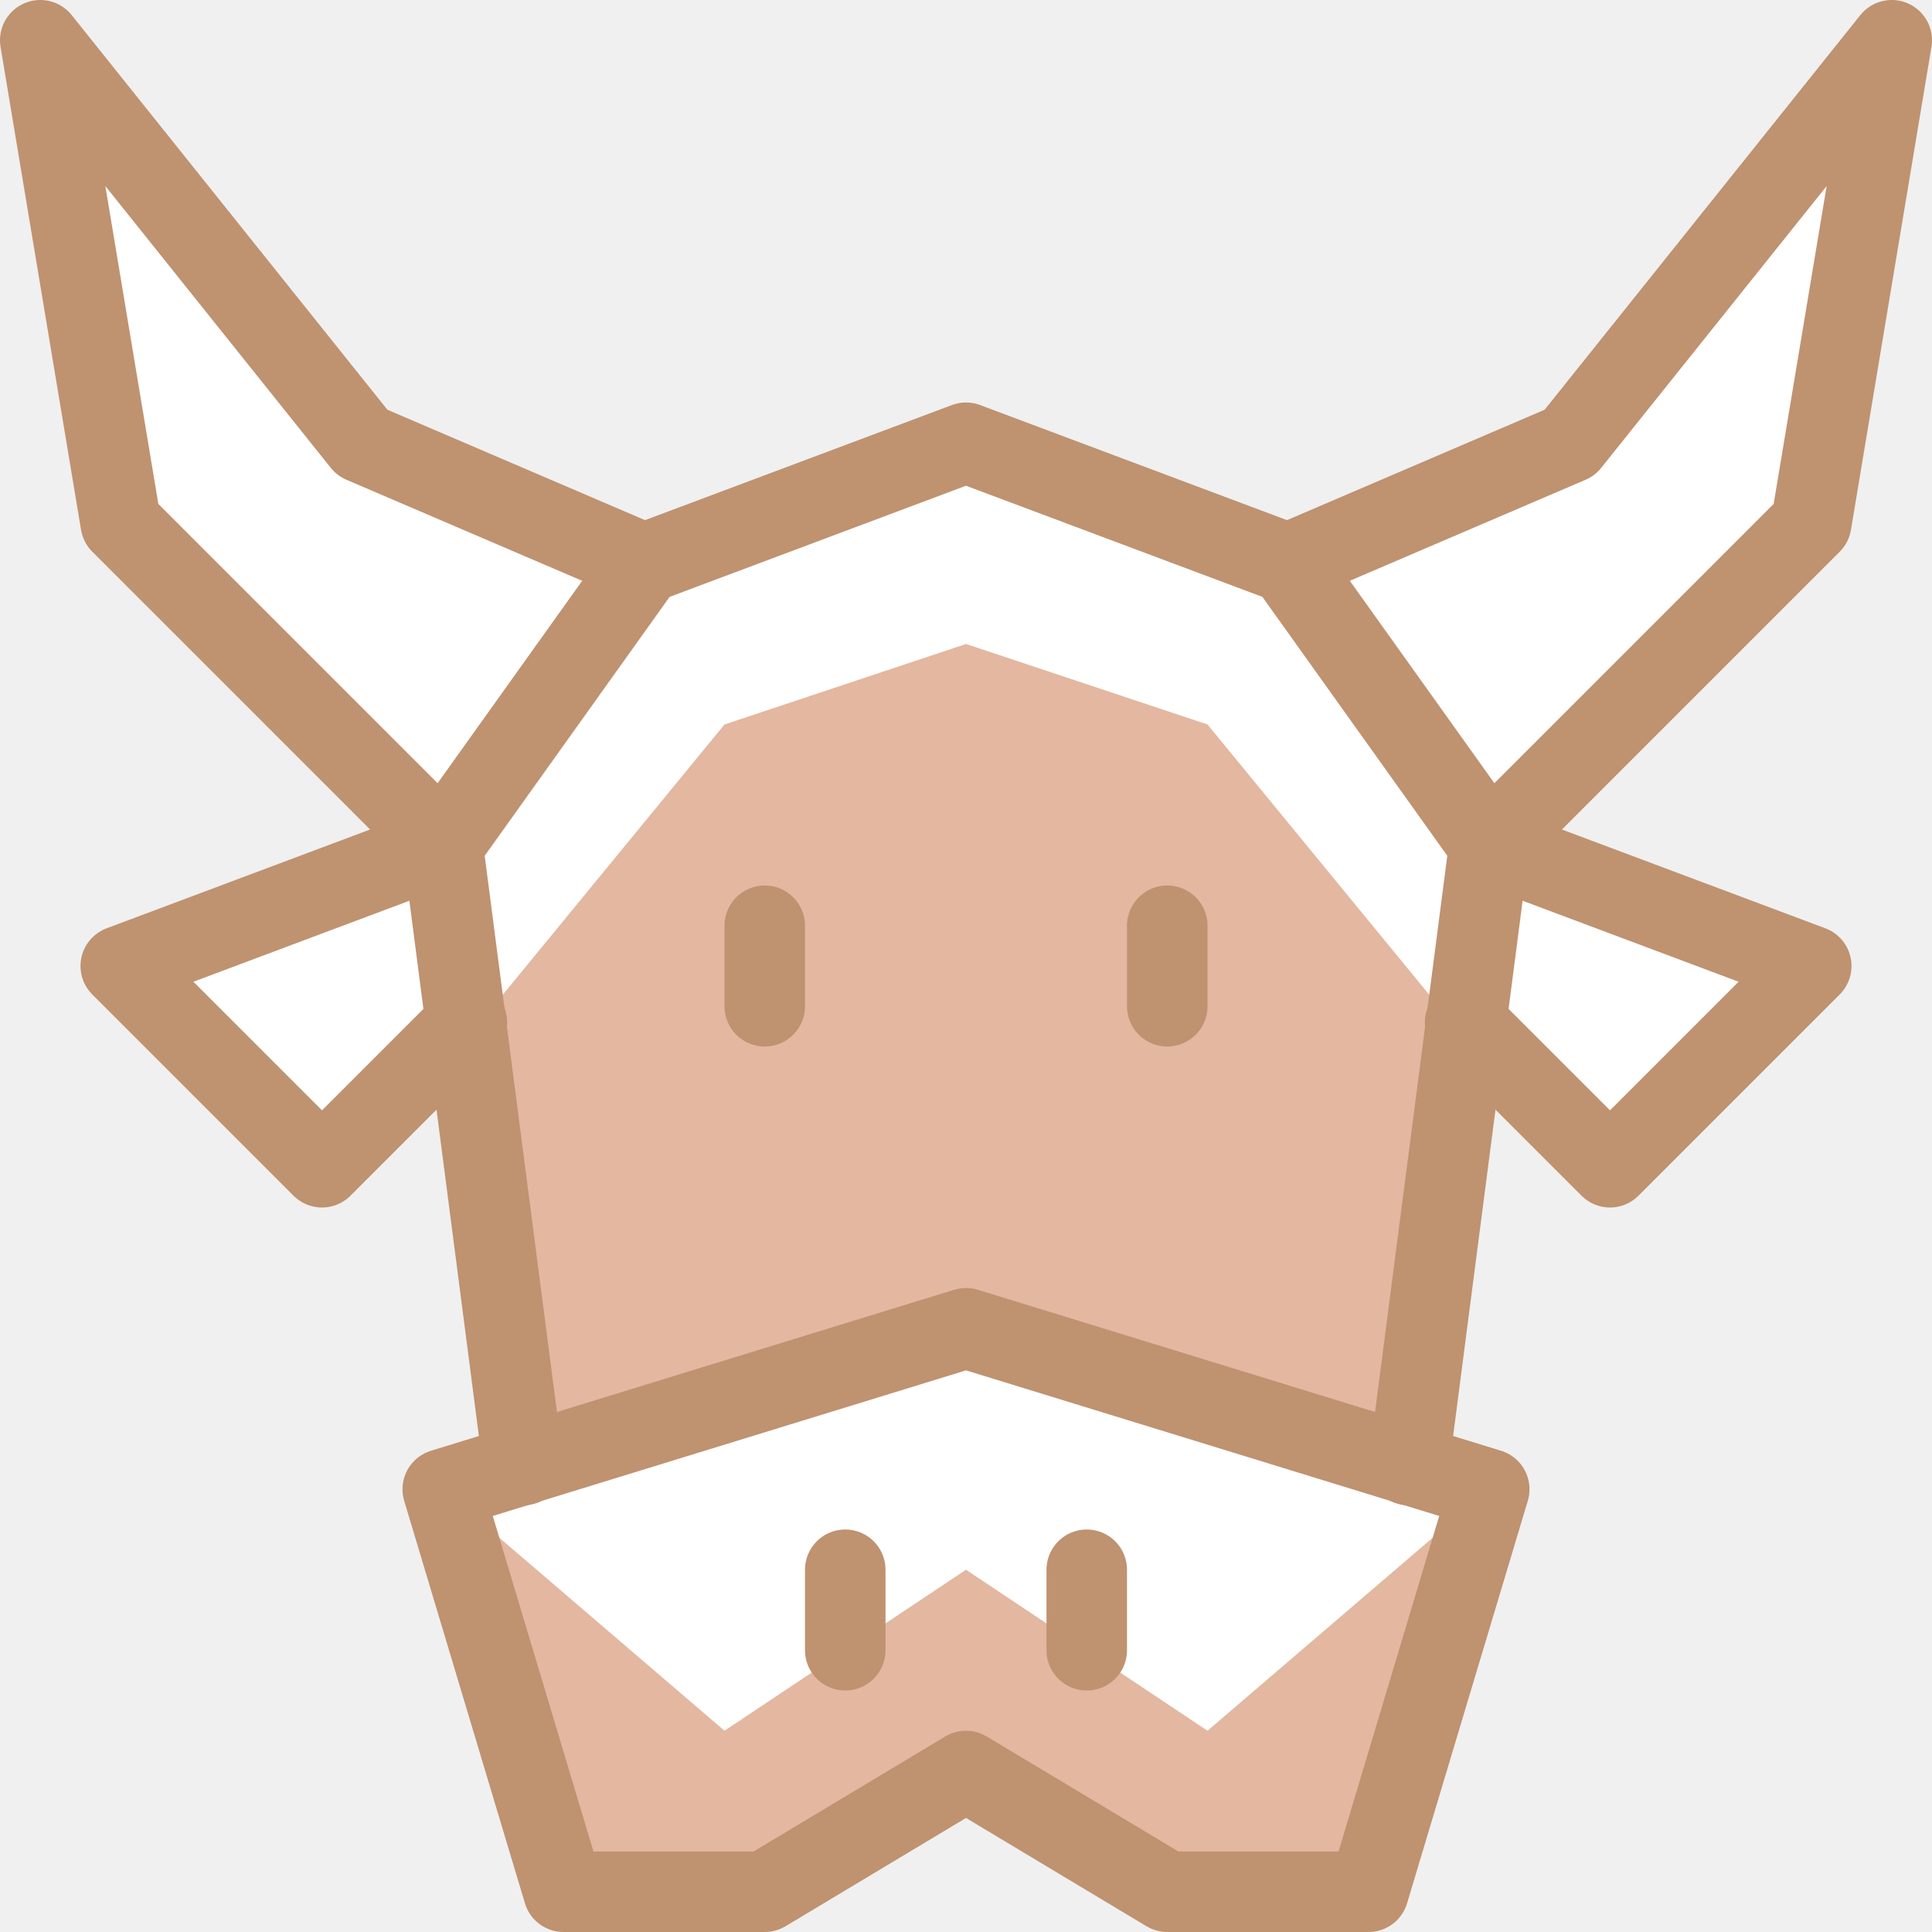
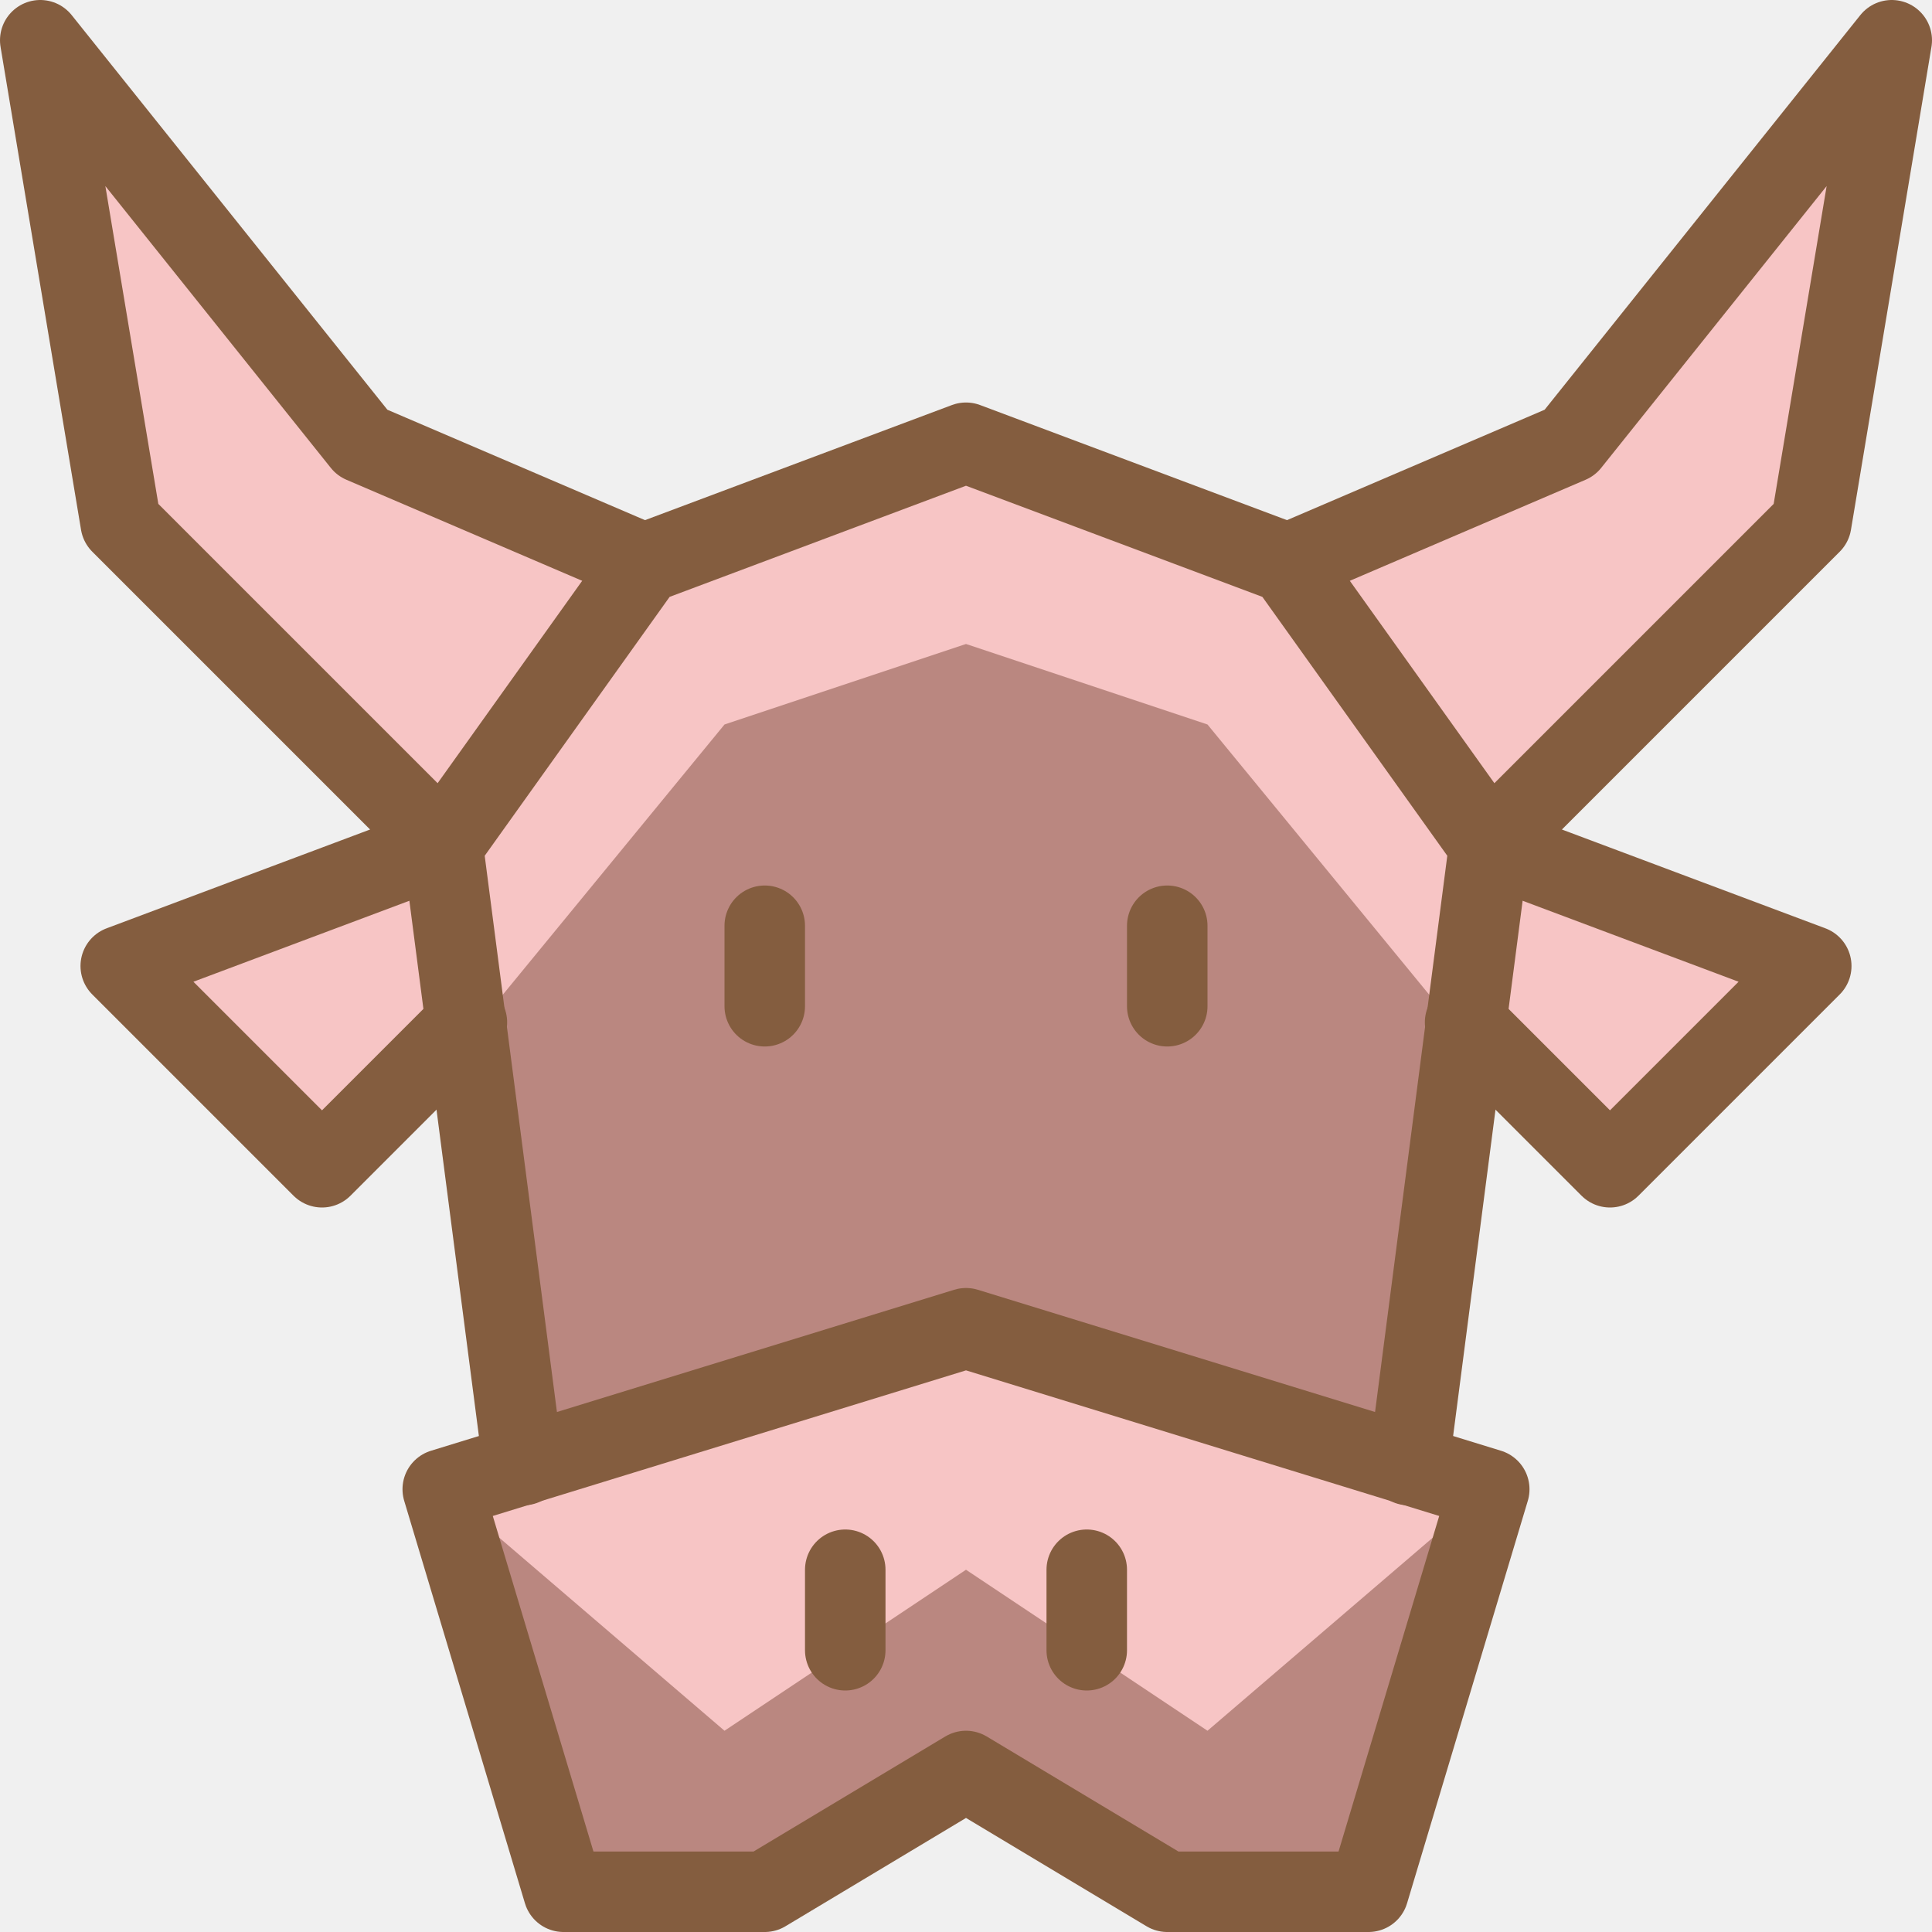
<svg xmlns="http://www.w3.org/2000/svg" width="24" height="24" viewBox="0 0 24 24" fill="none">
-   <path d="M23.5 0.5L19.5 5.5L16 7L12 5.5L8 7L4.5 5.5L0.5 0.5L1.5 6.5L5.5 10.5L1.5 12L4 14.5L5.8 12.7L6.5 18.2L5.5 18.5L7 23.5H9.5L12 22L14.5 23.5H17L18.5 18.5L17.5 18.2L18.2 12.7L20 14.5L22.5 12L18.5 10.5L22.5 6.5L23.5 0.5Z" fill="white" />
-   <path d="M6.5 18.2L12 16.5L17.8 18.3L17.5 18.2L18.2 12.9L15 9L12 8L9 9L5.8 12.9L6.5 18.2Z" fill="#E3B7A0" />
-   <path d="M5.5 18.5L9 21.5L12 19.5L15 21.5L18.5 18.5L17 23.5H14.5L12 22L9.5 23.5H7L5.5 18.5Z" fill="#E3B7A0" />
-   <path d="M6.5 18.2L5.5 10.5L8 7L12 5.5L16 7L18.5 10.5L17.5 18.2" stroke="#BF9270" stroke-miterlimit="10" stroke-linecap="round" stroke-linejoin="round" />
-   <path d="M17 23.5H14.5L12 22L9.5 23.5H7L5.5 18.5L12 16.5L18.5 18.5L17 23.5Z" stroke="#BF9270" stroke-miterlimit="10" stroke-linecap="round" stroke-linejoin="round" />
-   <path d="M8 7L4.5 5.5L0.5 0.5L1.5 6.5L5.5 10.5L1.5 12L4 14.5L5.8 12.7" stroke="#BF9270" stroke-miterlimit="10" stroke-linecap="round" stroke-linejoin="round" />
-   <path d="M16 7L19.5 5.5L23.5 0.5L22.5 6.5L18.5 10.5L22.5 12L20 14.5L18.2 12.7" stroke="#BF9270" stroke-miterlimit="10" stroke-linecap="round" stroke-linejoin="round" />
-   <path d="M9.5 12.5V11.5" stroke="#BF9270" stroke-miterlimit="10" stroke-linecap="round" stroke-linejoin="round" />
-   <path d="M10.5 19.5V20.5" stroke="#BF9270" stroke-miterlimit="10" stroke-linecap="round" stroke-linejoin="round" />
-   <path d="M14.5 12.5V11.5" stroke="#BF9270" stroke-miterlimit="10" stroke-linecap="round" stroke-linejoin="round" />
-   <path d="M13.5 19.5V20.5" stroke="#BF9270" stroke-miterlimit="10" stroke-linecap="round" stroke-linejoin="round" />
+   <path d="M23.5 0.5L19.5 5.5L16 7L12 5.5L8 7L4.5 5.5L0.5 0.5L1.5 6.5L5.5 10.5L1.5 12L4 14.5L5.8 12.7L6.5 18.2L5.5 18.5L7 23.5H9.5L12 22L14.5 23.5H17L18.5 18.5L17.5 18.2L18.2 12.7L20 14.5L22.5 12L18.5 10.5L22.5 6.5L23.5 0.5Z" fill="#F7C5C5" />
+   <path d="M6.5 18.2L12 16.5L17.8 18.3L17.5 18.2L18.2 12.9L15 9L12 8L9 9L5.8 12.9L6.5 18.2Z" fill="#BA8780" />
+   <path d="M5.5 18.5L9 21.5L12 19.5L15 21.5L18.5 18.5L17 23.5H14.5L12 22L9.5 23.5H7L5.5 18.5Z" fill="#BA8780" />
+   <path d="M6.5 18.2L5.5 10.5L8 7L12 5.5L16 7L18.5 10.5L17.5 18.2" stroke="#845D3F" stroke-miterlimit="10" stroke-linecap="round" stroke-linejoin="round" />
+   <path d="M17 23.5H14.5L12 22L9.5 23.5H7L5.5 18.5L12 16.5L18.5 18.5L17 23.5Z" stroke="#845D3F" stroke-miterlimit="10" stroke-linecap="round" stroke-linejoin="round" />
+   <path d="M8 7L4.5 5.5L0.5 0.5L1.5 6.5L5.5 10.5L1.5 12L4 14.5L5.8 12.7" stroke="#845D3F" stroke-miterlimit="10" stroke-linecap="round" stroke-linejoin="round" />
+   <path d="M16 7L19.5 5.5L23.5 0.5L22.5 6.5L18.5 10.5L22.5 12L20 14.5L18.2 12.7" stroke="#845D3F" stroke-miterlimit="10" stroke-linecap="round" stroke-linejoin="round" />
+   <path d="M9.5 12.5V11.5" stroke="#845D3F" stroke-miterlimit="10" stroke-linecap="round" stroke-linejoin="round" />
+   <path d="M10.5 19.5V20.5" stroke="#845D3F" stroke-miterlimit="10" stroke-linecap="round" stroke-linejoin="round" />
+   <path d="M14.5 12.5V11.5" stroke="#845D3F" stroke-miterlimit="10" stroke-linecap="round" stroke-linejoin="round" />
+   <path d="M13.5 19.5V20.5" stroke="#845D3F" stroke-miterlimit="10" stroke-linecap="round" stroke-linejoin="round" />
</svg>
